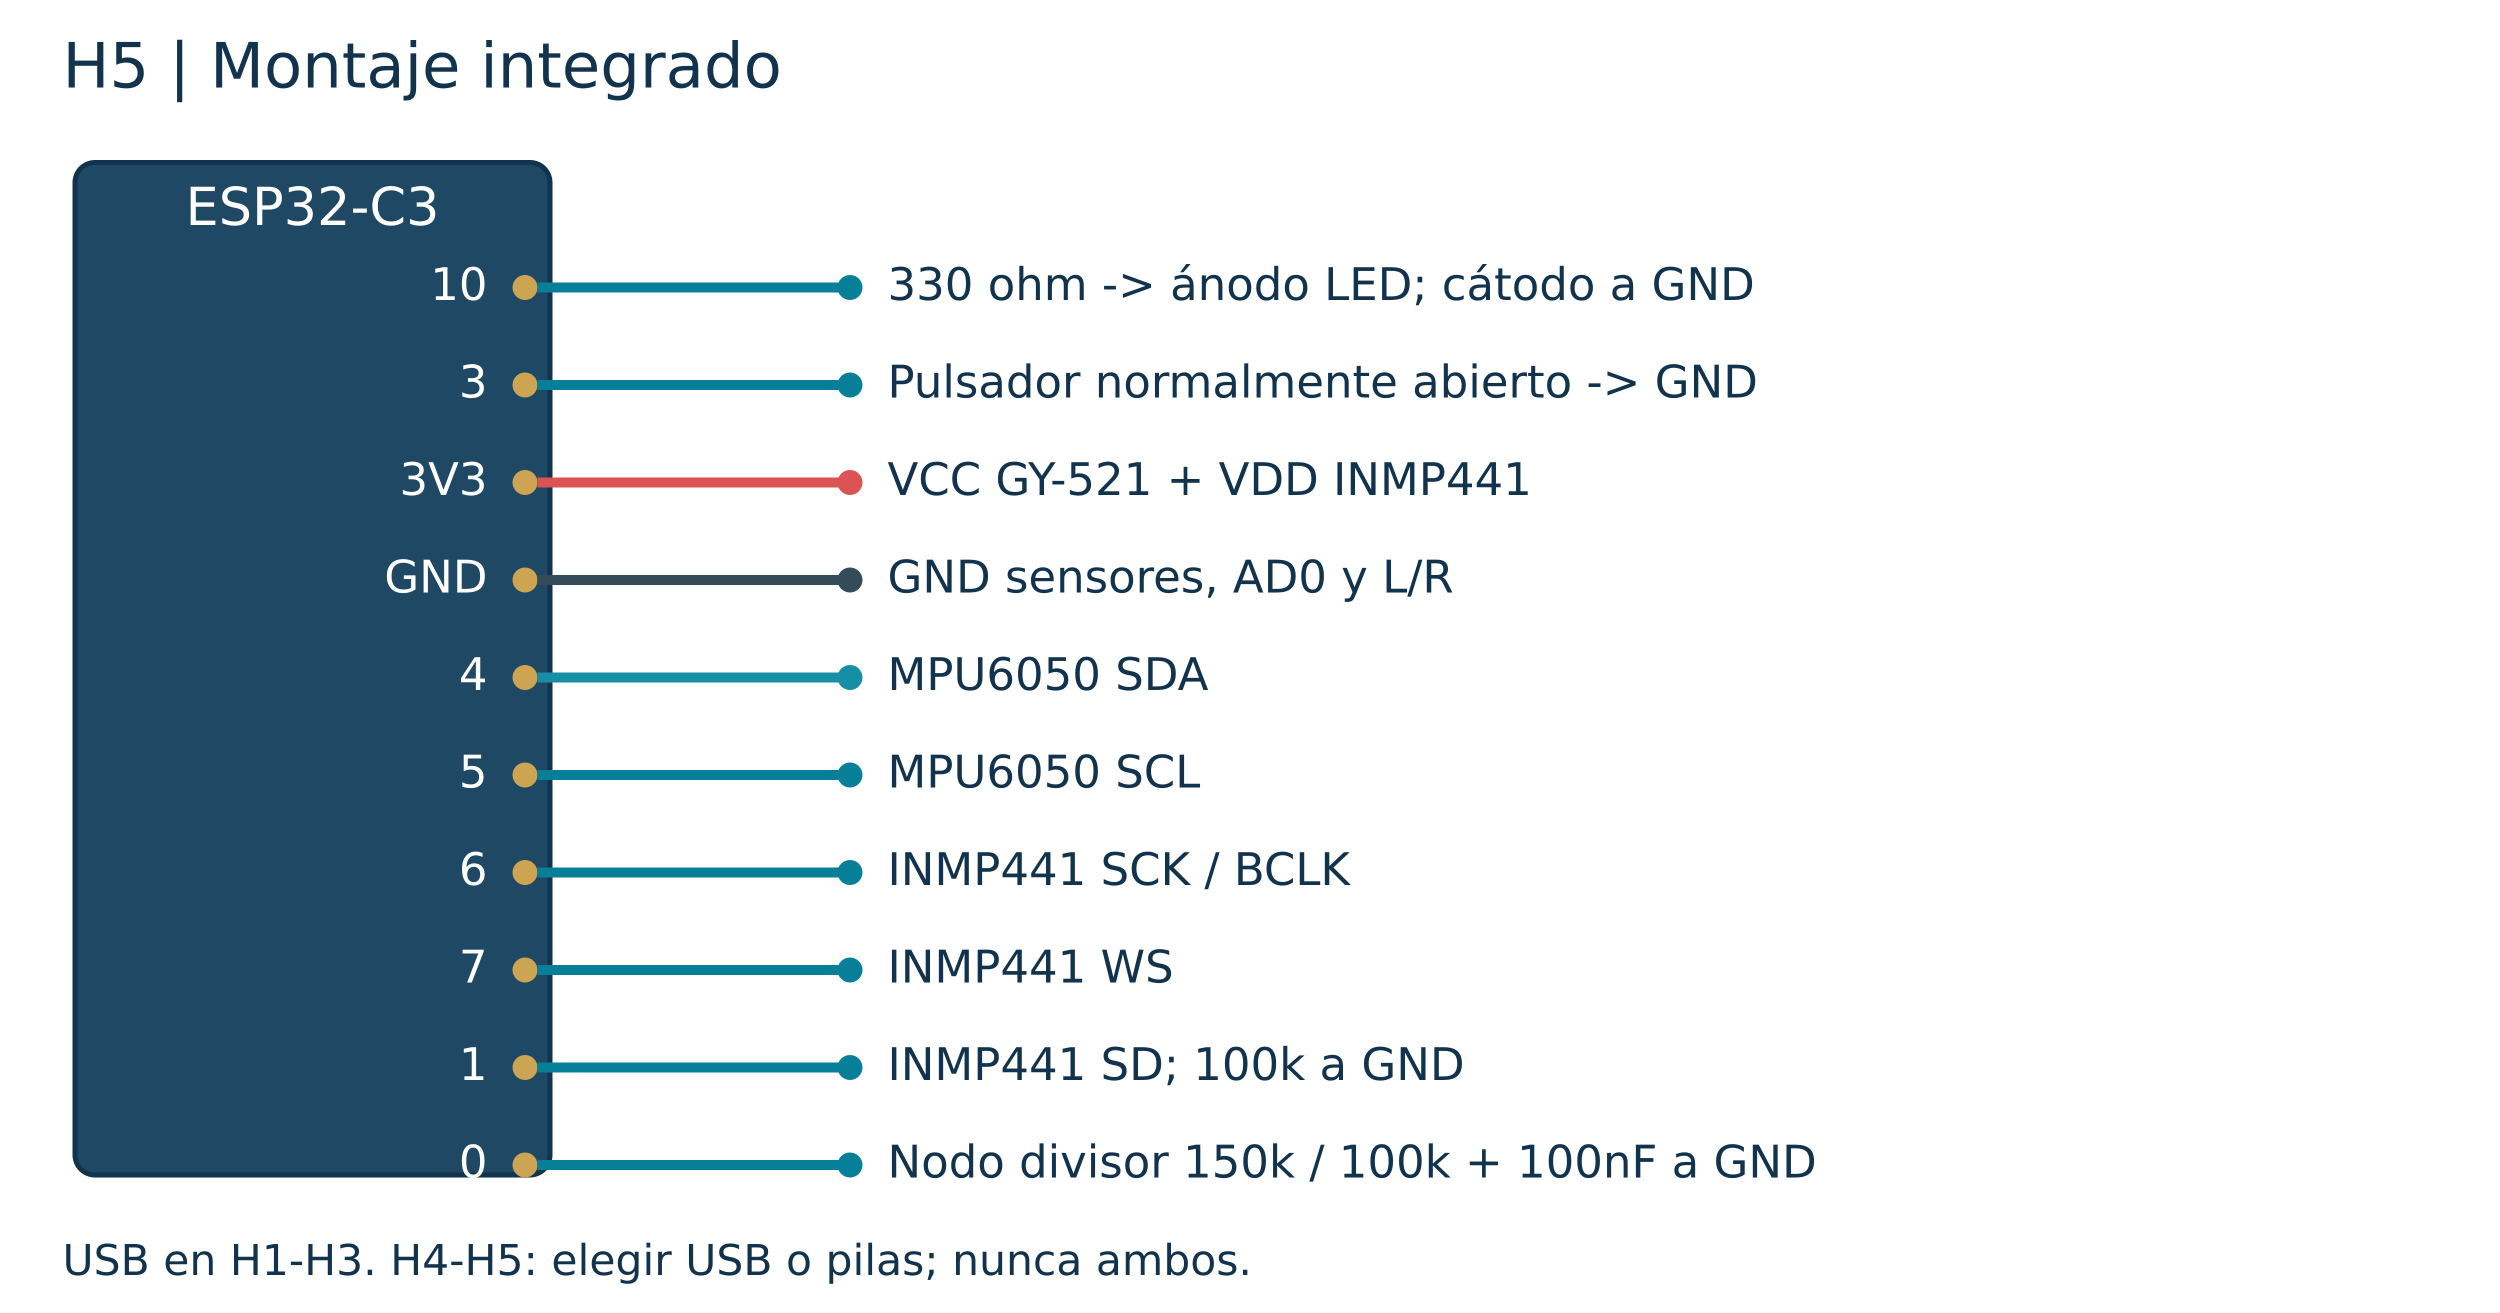
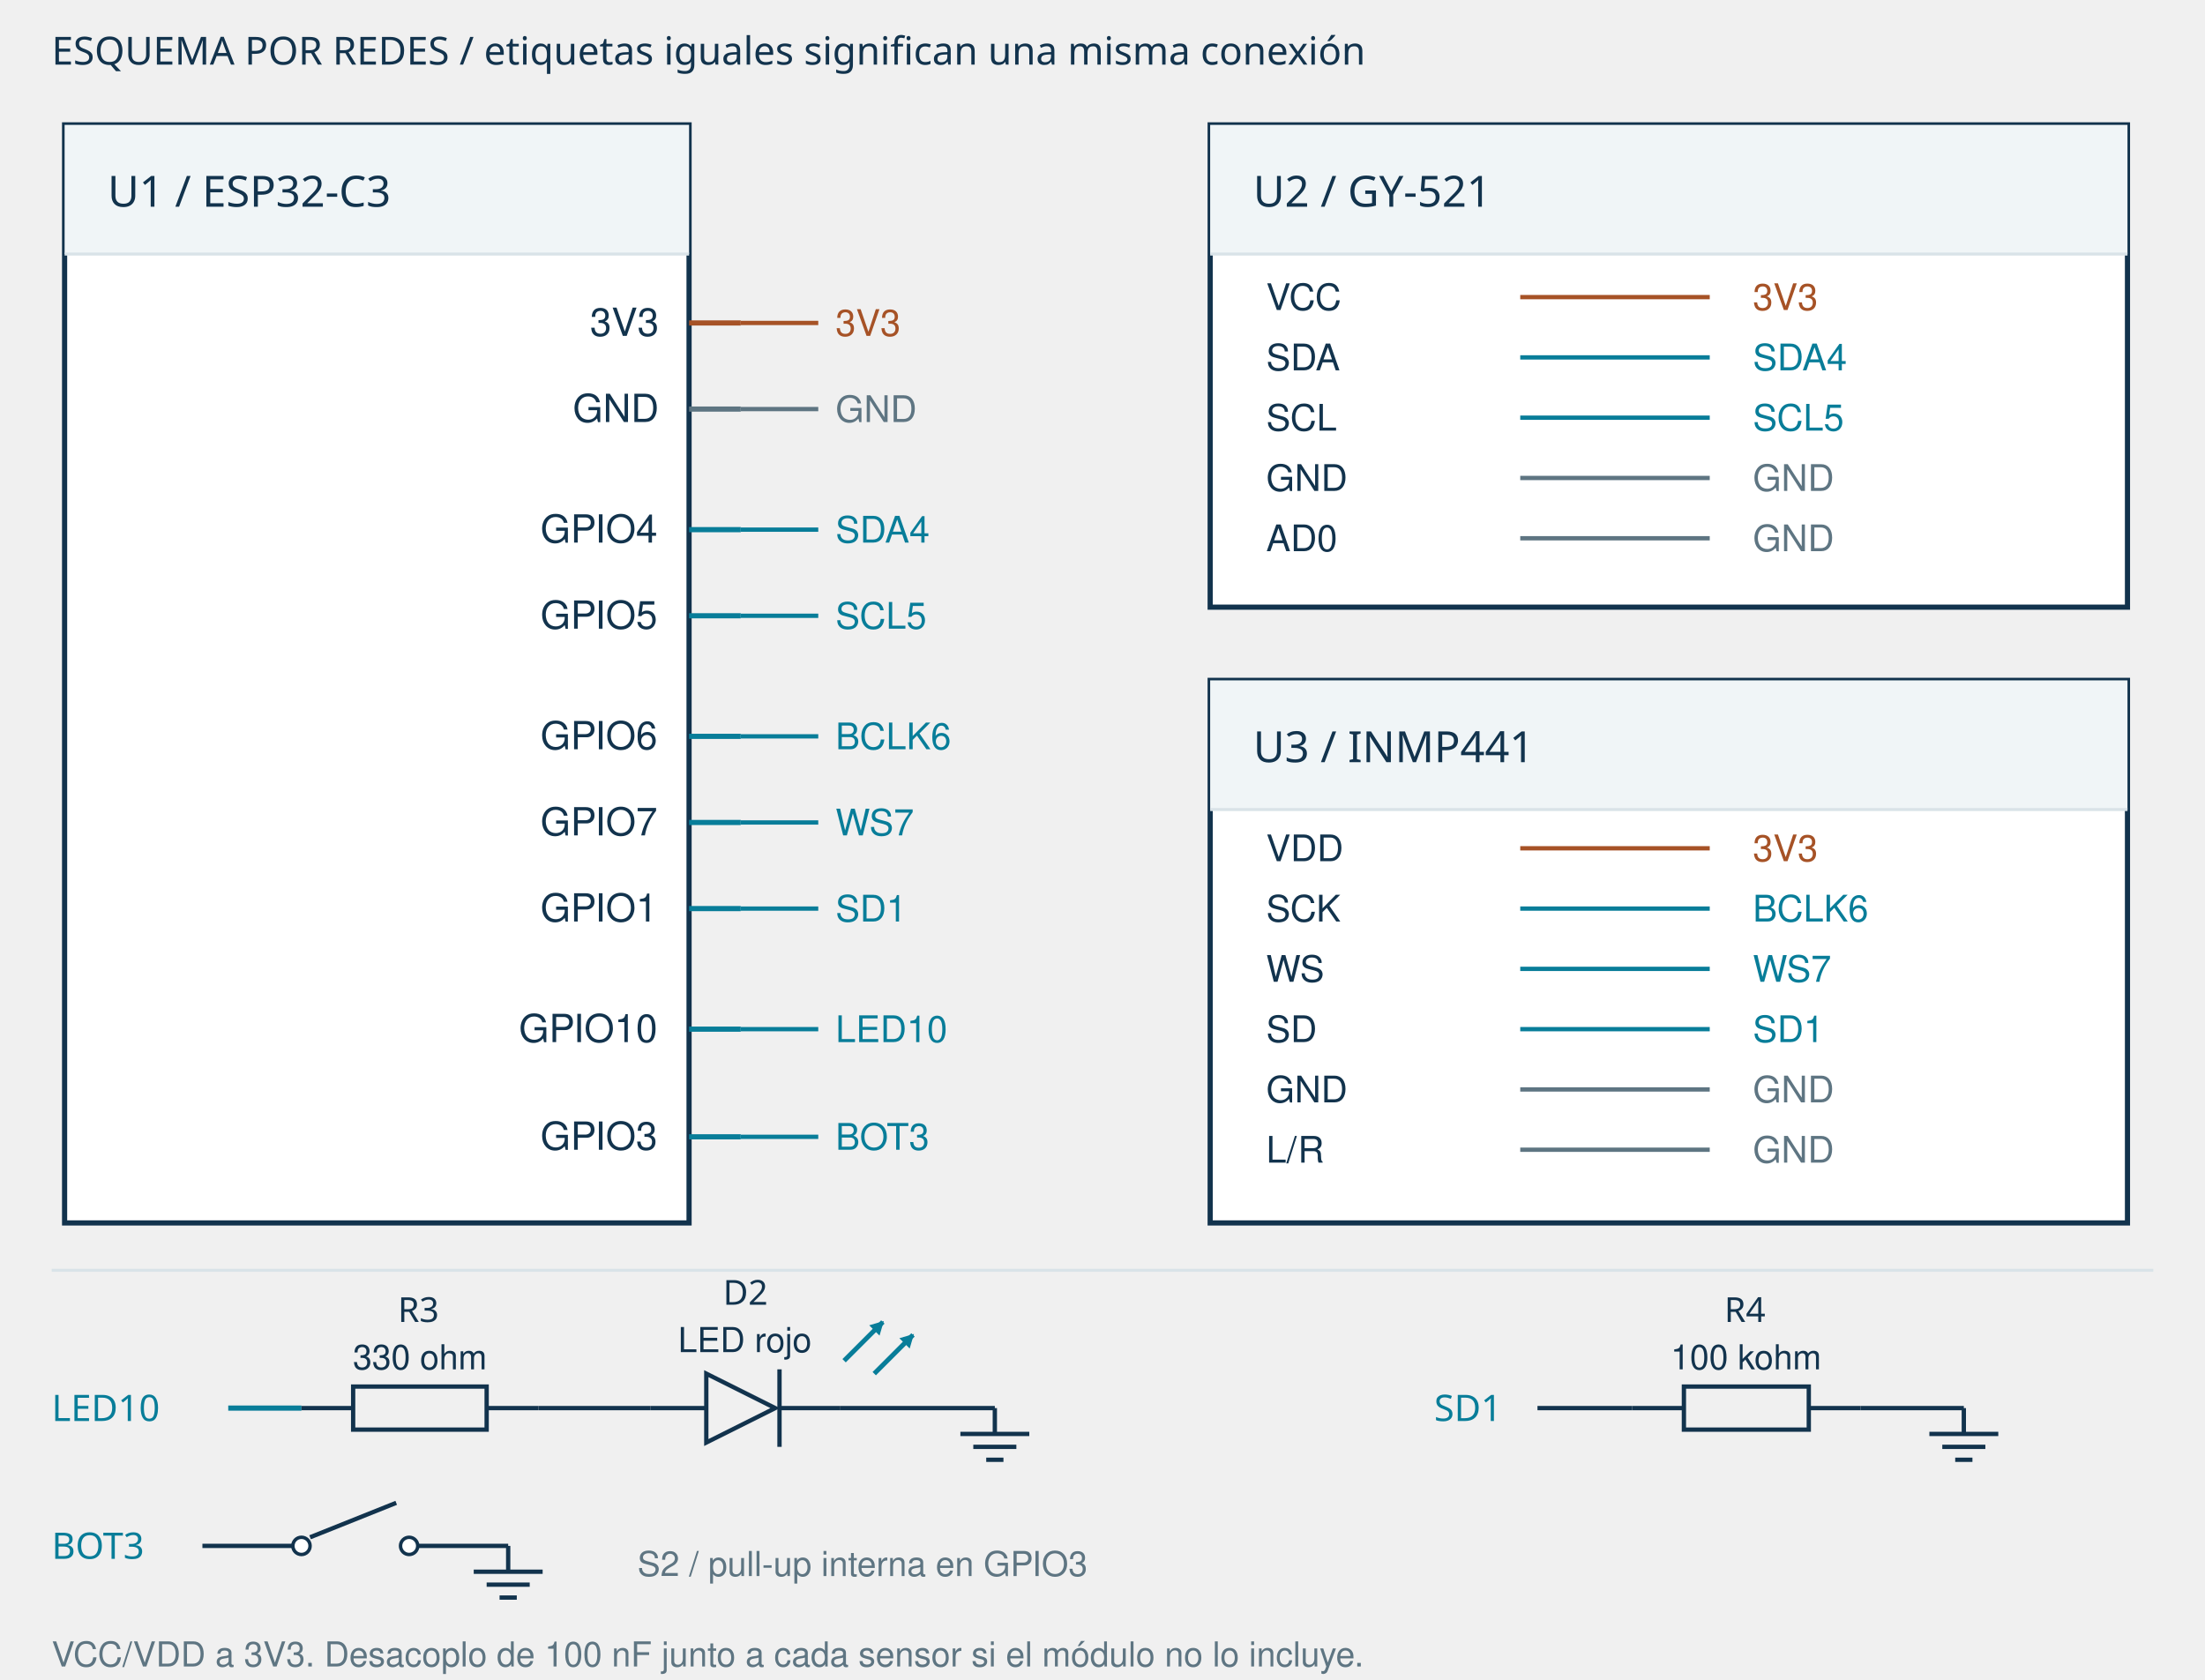
- <svg xmlns="http://www.w3.org/2000/svg" width="1000" height="525" viewBox="0 0 1000 525">
-   <rect width="100%" height="100%" fill="white" />
-   <text x="25" y="35" font-family="DejaVu Sans,sans-serif" font-size="25" fill="#12334d" text-anchor="start">H5 | Montaje integrado</text>
-   <rect x="30" y="65" width="190" height="405" rx="8" fill="#1e4864" stroke="#12334d" stroke-width="2" />
-   <text x="125" y="90" font-family="DejaVu Sans,sans-serif" font-size="21" fill="white" text-anchor="middle">ESP32-C3</text>
-   <circle cx="210" cy="115" r="5" fill="#cda552" />
-   <text x="195" y="120" font-family="DejaVu Sans,sans-serif" font-size="18" fill="white" text-anchor="end">10</text>
-   <line x1="215" y1="115" x2="340" y2="115" stroke="#087f99" stroke-width="4" />
-   <circle cx="340" cy="115" r="5" fill="#087f99" />
-   <text x="355" y="120" font-family="DejaVu Sans,sans-serif" font-size="18" fill="#12334d" text-anchor="start">330 ohm -&gt; ánodo LED; cátodo a GND</text>
-   <circle cx="210" cy="154" r="5" fill="#cda552" />
-   <text x="195" y="159" font-family="DejaVu Sans,sans-serif" font-size="18" fill="white" text-anchor="end">3</text>
-   <line x1="215" y1="154" x2="340" y2="154" stroke="#087f99" stroke-width="4" />
-   <circle cx="340" cy="154" r="5" fill="#087f99" />
-   <text x="355" y="159" font-family="DejaVu Sans,sans-serif" font-size="18" fill="#12334d" text-anchor="start">Pulsador normalmente abierto -&gt; GND</text>
-   <circle cx="210" cy="193" r="5" fill="#cda552" />
-   <text x="195" y="198" font-family="DejaVu Sans,sans-serif" font-size="18" fill="white" text-anchor="end">3V3</text>
-   <line x1="215" y1="193" x2="340" y2="193" stroke="#dc5353" stroke-width="4" />
-   <circle cx="340" cy="193" r="5" fill="#dc5353" />
-   <text x="355" y="198" font-family="DejaVu Sans,sans-serif" font-size="18" fill="#12334d" text-anchor="start">VCC GY-521 + VDD INMP441</text>
-   <circle cx="210" cy="232" r="5" fill="#cda552" />
-   <text x="195" y="237" font-family="DejaVu Sans,sans-serif" font-size="18" fill="white" text-anchor="end">GND</text>
-   <line x1="215" y1="232" x2="340" y2="232" stroke="#344b59" stroke-width="4" />
-   <circle cx="340" cy="232" r="5" fill="#344b59" />
-   <text x="355" y="237" font-family="DejaVu Sans,sans-serif" font-size="18" fill="#12334d" text-anchor="start">GND sensores, AD0 y L/R</text>
-   <circle cx="210" cy="271" r="5" fill="#cda552" />
-   <text x="195" y="276" font-family="DejaVu Sans,sans-serif" font-size="18" fill="white" text-anchor="end">4</text>
-   <line x1="215" y1="271" x2="340" y2="271" stroke="#168fa6" stroke-width="4" />
-   <circle cx="340" cy="271" r="5" fill="#168fa6" />
-   <text x="355" y="276" font-family="DejaVu Sans,sans-serif" font-size="18" fill="#12334d" text-anchor="start">MPU6050 SDA</text>
-   <circle cx="210" cy="310" r="5" fill="#cda552" />
-   <text x="195" y="315" font-family="DejaVu Sans,sans-serif" font-size="18" fill="white" text-anchor="end">5</text>
-   <line x1="215" y1="310" x2="340" y2="310" stroke="#087f99" stroke-width="4" />
-   <circle cx="340" cy="310" r="5" fill="#087f99" />
-   <text x="355" y="315" font-family="DejaVu Sans,sans-serif" font-size="18" fill="#12334d" text-anchor="start">MPU6050 SCL</text>
-   <circle cx="210" cy="349" r="5" fill="#cda552" />
-   <text x="195" y="354" font-family="DejaVu Sans,sans-serif" font-size="18" fill="white" text-anchor="end">6</text>
-   <line x1="215" y1="349" x2="340" y2="349" stroke="#087f99" stroke-width="4" />
-   <circle cx="340" cy="349" r="5" fill="#087f99" />
-   <text x="355" y="354" font-family="DejaVu Sans,sans-serif" font-size="18" fill="#12334d" text-anchor="start">INMP441 SCK / BCLK</text>
-   <circle cx="210" cy="388" r="5" fill="#cda552" />
-   <text x="195" y="393" font-family="DejaVu Sans,sans-serif" font-size="18" fill="white" text-anchor="end">7</text>
-   <line x1="215" y1="388" x2="340" y2="388" stroke="#087f99" stroke-width="4" />
-   <circle cx="340" cy="388" r="5" fill="#087f99" />
-   <text x="355" y="393" font-family="DejaVu Sans,sans-serif" font-size="18" fill="#12334d" text-anchor="start">INMP441 WS</text>
-   <circle cx="210" cy="427" r="5" fill="#cda552" />
-   <text x="195" y="432" font-family="DejaVu Sans,sans-serif" font-size="18" fill="white" text-anchor="end">1</text>
-   <line x1="215" y1="427" x2="340" y2="427" stroke="#087f99" stroke-width="4" />
-   <circle cx="340" cy="427" r="5" fill="#087f99" />
-   <text x="355" y="432" font-family="DejaVu Sans,sans-serif" font-size="18" fill="#12334d" text-anchor="start">INMP441 SD; 100k a GND</text>
-   <circle cx="210" cy="466" r="5" fill="#cda552" />
-   <text x="195" y="471" font-family="DejaVu Sans,sans-serif" font-size="18" fill="white" text-anchor="end">0</text>
-   <line x1="215" y1="466" x2="340" y2="466" stroke="#087f99" stroke-width="4" />
-   <circle cx="340" cy="466" r="5" fill="#087f99" />
-   <text x="355" y="471" font-family="DejaVu Sans,sans-serif" font-size="18" fill="#12334d" text-anchor="start">Nodo divisor 150k / 100k + 100nF a GND</text>
-   <text x="25" y="510" font-family="DejaVu Sans,sans-serif" font-size="17" fill="#12334d" text-anchor="start">USB en H1-H3. H4-H5: elegir USB o pilas; nunca ambos.</text>
+ <svg xmlns="http://www.w3.org/2000/svg" width="512" height="390" preserveAspectRatio="xMinYMin meet" viewBox="0 0 512 390" version="1.0" fill-rule="evenodd">
+   <clipPath id="clip">
+     <rect x="0" y="0" width="512" height="390" />
+   </clipPath>
+   <g id="group" transform="scale(1,-1) translate(0,-390)" style="clip-path: url(#clip)">
+     <g transform="">
+       <text x="12" y="375" style="font-family: Helvetica-Bold; font-size: 9px;fill: rgb(7%,20%,30%); stroke:none;" transform="translate(0,750) scale(1,-1)">ESQUEMA POR REDES / etiquetas iguales significan una misma conexión</text>
+       <rect x="15" y="106" width="145" height="255" style="stroke: rgb(7%,20%,30%); stroke-linecap: butt; stroke-width: 1.2; fill: rgb(100%,100%,100%); fill-rule: evenodd;" />
+       <rect x="15" y="331" width="145" height="30" style="stroke: none; stroke-linecap: butt; stroke-width: 0.8; fill: rgb(94%,96%,97%); fill-rule: evenodd;" />
+       <path d="M 15,331 L 160,331 Z" style="stroke: rgb(85%,89%,91%); stroke-linecap: butt; stroke-width: 0.7;" />
+       <text x="25" y="342" style="font-family: Helvetica-Bold; font-size: 10px;fill: rgb(7%,20%,30%); stroke:none;" transform="translate(0,684) scale(1,-1)">U1 / ESP32-C3</text>
+       <path d="M 160,315 L 172,315 Z" style="stroke: rgb(65%,32%,15%); stroke-linecap: butt; stroke-width: 1.2;" />
+       <text x="136.989" y="312" style="font-family: Helvetica; font-size: 9px;fill: rgb(7%,20%,30%); stroke:none;" transform="translate(0,624) scale(1,-1)">3V3</text>
+       <path d="M 172,315 L 190,315 Z" style="stroke: rgb(65%,32%,15%); stroke-linecap: butt; stroke-width: 1;" />
+       <text x="194" y="312" style="font-family: Helvetica; font-size: 8.5px;fill: rgb(65%,32%,15%); stroke:none;" transform="translate(0,624) scale(1,-1)">3V3</text>
+       <path d="M 160,295 L 172,295 Z" style="stroke: rgb(37%,46%,51%); stroke-linecap: butt; stroke-width: 1.2;" />
+       <text x="133.002" y="292" style="font-family: Helvetica; font-size: 9px;fill: rgb(7%,20%,30%); stroke:none;" transform="translate(0,584) scale(1,-1)">GND</text>
+       <path d="M 172,295 L 190,295 Z" style="stroke: rgb(37%,46%,51%); stroke-linecap: butt; stroke-width: 1;" />
+       <text x="194" y="292" style="font-family: Helvetica; font-size: 8.5px;fill: rgb(37%,46%,51%); stroke:none;" transform="translate(0,584) scale(1,-1)">GND</text>
+       <path d="M 160,267 L 172,267 Z" style="stroke: rgb(3%,49%,60%); stroke-linecap: butt; stroke-width: 1.2;" />
+       <text x="125.487" y="264" style="font-family: Helvetica; font-size: 9px;fill: rgb(7%,20%,30%); stroke:none;" transform="translate(0,528) scale(1,-1)">GPIO4</text>
+       <path d="M 172,267 L 190,267 Z" style="stroke: rgb(3%,49%,60%); stroke-linecap: butt; stroke-width: 1;" />
+       <text x="194" y="264" style="font-family: Helvetica; font-size: 8.5px;fill: rgb(3%,49%,60%); stroke:none;" transform="translate(0,528) scale(1,-1)">SDA4</text>
+       <path d="M 160,247 L 172,247 Z" style="stroke: rgb(3%,49%,60%); stroke-linecap: butt; stroke-width: 1.2;" />
+       <text x="125.487" y="244" style="font-family: Helvetica; font-size: 9px;fill: rgb(7%,20%,30%); stroke:none;" transform="translate(0,488) scale(1,-1)">GPIO5</text>
+       <path d="M 172,247 L 190,247 Z" style="stroke: rgb(3%,49%,60%); stroke-linecap: butt; stroke-width: 1;" />
+       <text x="194" y="244" style="font-family: Helvetica; font-size: 8.5px;fill: rgb(3%,49%,60%); stroke:none;" transform="translate(0,488) scale(1,-1)">SCL5</text>
+       <path d="M 160,219 L 172,219 Z" style="stroke: rgb(3%,49%,60%); stroke-linecap: butt; stroke-width: 1.2;" />
+       <text x="125.487" y="216" style="font-family: Helvetica; font-size: 9px;fill: rgb(7%,20%,30%); stroke:none;" transform="translate(0,432) scale(1,-1)">GPIO6</text>
+       <path d="M 172,219 L 190,219 Z" style="stroke: rgb(3%,49%,60%); stroke-linecap: butt; stroke-width: 1;" />
+       <text x="194" y="216" style="font-family: Helvetica; font-size: 8.5px;fill: rgb(3%,49%,60%); stroke:none;" transform="translate(0,432) scale(1,-1)">BCLK6</text>
+       <path d="M 160,199 L 172,199 Z" style="stroke: rgb(3%,49%,60%); stroke-linecap: butt; stroke-width: 1.2;" />
+       <text x="125.487" y="196" style="font-family: Helvetica; font-size: 9px;fill: rgb(7%,20%,30%); stroke:none;" transform="translate(0,392) scale(1,-1)">GPIO7</text>
+       <path d="M 172,199 L 190,199 Z" style="stroke: rgb(3%,49%,60%); stroke-linecap: butt; stroke-width: 1;" />
+       <text x="194" y="196" style="font-family: Helvetica; font-size: 8.5px;fill: rgb(3%,49%,60%); stroke:none;" transform="translate(0,392) scale(1,-1)">WS7</text>
+       <path d="M 160,179 L 172,179 Z" style="stroke: rgb(3%,49%,60%); stroke-linecap: butt; stroke-width: 1.2;" />
+       <text x="125.487" y="176" style="font-family: Helvetica; font-size: 9px;fill: rgb(7%,20%,30%); stroke:none;" transform="translate(0,352) scale(1,-1)">GPIO1</text>
+       <path d="M 172,179 L 190,179 Z" style="stroke: rgb(3%,49%,60%); stroke-linecap: butt; stroke-width: 1;" />
+       <text x="194" y="176" style="font-family: Helvetica; font-size: 8.5px;fill: rgb(3%,49%,60%); stroke:none;" transform="translate(0,352) scale(1,-1)">SD1</text>
+       <path d="M 160,151 L 172,151 Z" style="stroke: rgb(3%,49%,60%); stroke-linecap: butt; stroke-width: 1.2;" />
+       <text x="120.483" y="148" style="font-family: Helvetica; font-size: 9px;fill: rgb(7%,20%,30%); stroke:none;" transform="translate(0,296) scale(1,-1)">GPIO10</text>
+       <path d="M 172,151 L 190,151 Z" style="stroke: rgb(3%,49%,60%); stroke-linecap: butt; stroke-width: 1;" />
+       <text x="194" y="148" style="font-family: Helvetica; font-size: 8.5px;fill: rgb(3%,49%,60%); stroke:none;" transform="translate(0,296) scale(1,-1)">LED10</text>
+       <path d="M 160,126 L 172,126 Z" style="stroke: rgb(3%,49%,60%); stroke-linecap: butt; stroke-width: 1.2;" />
+       <text x="125.487" y="123" style="font-family: Helvetica; font-size: 9px;fill: rgb(7%,20%,30%); stroke:none;" transform="translate(0,246) scale(1,-1)">GPIO3</text>
+       <path d="M 172,126 L 190,126 Z" style="stroke: rgb(3%,49%,60%); stroke-linecap: butt; stroke-width: 1;" />
+       <text x="194" y="123" style="font-family: Helvetica; font-size: 8.5px;fill: rgb(3%,49%,60%); stroke:none;" transform="translate(0,246) scale(1,-1)">BOT3</text>
+       <rect x="281" y="249" width="213" height="112" style="stroke: rgb(7%,20%,30%); stroke-linecap: butt; stroke-width: 1.2; fill: rgb(100%,100%,100%); fill-rule: evenodd;" />
+       <rect x="281" y="331" width="213" height="30" style="stroke: none; stroke-linecap: butt; stroke-width: 0.8; fill: rgb(94%,96%,97%); fill-rule: evenodd;" />
+       <path d="M 281,331 L 494,331 Z" style="stroke: rgb(85%,89%,91%); stroke-linecap: butt; stroke-width: 0.7;" />
+       <text x="291" y="342" style="font-family: Helvetica-Bold; font-size: 10px;fill: rgb(7%,20%,30%); stroke:none;" transform="translate(0,684) scale(1,-1)">U2 / GY-521</text>
+       <text x="294" y="318" style="font-family: Helvetica; font-size: 8.5px;fill: rgb(7%,20%,30%); stroke:none;" transform="translate(0,636) scale(1,-1)">VCC</text>
+       <path d="M 353,321 L 397,321 Z" style="stroke: rgb(65%,32%,15%); stroke-linecap: butt; stroke-width: 1;" />
+       <text x="407" y="318" style="font-family: Helvetica; font-size: 8.5px;fill: rgb(65%,32%,15%); stroke:none;" transform="translate(0,636) scale(1,-1)">3V3</text>
+       <text x="294" y="304" style="font-family: Helvetica; font-size: 8.5px;fill: rgb(7%,20%,30%); stroke:none;" transform="translate(0,608) scale(1,-1)">SDA</text>
+       <path d="M 353,307 L 397,307 Z" style="stroke: rgb(3%,49%,60%); stroke-linecap: butt; stroke-width: 1;" />
+       <text x="407" y="304" style="font-family: Helvetica; font-size: 8.5px;fill: rgb(3%,49%,60%); stroke:none;" transform="translate(0,608) scale(1,-1)">SDA4</text>
+       <text x="294" y="290" style="font-family: Helvetica; font-size: 8.5px;fill: rgb(7%,20%,30%); stroke:none;" transform="translate(0,580) scale(1,-1)">SCL</text>
+       <path d="M 353,293 L 397,293 Z" style="stroke: rgb(3%,49%,60%); stroke-linecap: butt; stroke-width: 1;" />
+       <text x="407" y="290" style="font-family: Helvetica; font-size: 8.5px;fill: rgb(3%,49%,60%); stroke:none;" transform="translate(0,580) scale(1,-1)">SCL5</text>
+       <text x="294" y="276" style="font-family: Helvetica; font-size: 8.5px;fill: rgb(7%,20%,30%); stroke:none;" transform="translate(0,552) scale(1,-1)">GND</text>
+       <path d="M 353,279 L 397,279 Z" style="stroke: rgb(37%,46%,51%); stroke-linecap: butt; stroke-width: 1;" />
+       <text x="407" y="276" style="font-family: Helvetica; font-size: 8.5px;fill: rgb(37%,46%,51%); stroke:none;" transform="translate(0,552) scale(1,-1)">GND</text>
+       <text x="294" y="262" style="font-family: Helvetica; font-size: 8.5px;fill: rgb(7%,20%,30%); stroke:none;" transform="translate(0,524) scale(1,-1)">AD0</text>
+       <path d="M 353,265 L 397,265 Z" style="stroke: rgb(37%,46%,51%); stroke-linecap: butt; stroke-width: 1;" />
+       <text x="407" y="262" style="font-family: Helvetica; font-size: 8.5px;fill: rgb(37%,46%,51%); stroke:none;" transform="translate(0,524) scale(1,-1)">GND</text>
+       <rect x="281" y="106" width="213" height="126" style="stroke: rgb(7%,20%,30%); stroke-linecap: butt; stroke-width: 1.2; fill: rgb(100%,100%,100%); fill-rule: evenodd;" />
+       <rect x="281" y="202" width="213" height="30" style="stroke: none; stroke-linecap: butt; stroke-width: 0.8; fill: rgb(94%,96%,97%); fill-rule: evenodd;" />
+       <path d="M 281,202 L 494,202 Z" style="stroke: rgb(85%,89%,91%); stroke-linecap: butt; stroke-width: 0.7;" />
+       <text x="291" y="213" style="font-family: Helvetica-Bold; font-size: 10px;fill: rgb(7%,20%,30%); stroke:none;" transform="translate(0,426) scale(1,-1)">U3 / INMP441</text>
+       <text x="294" y="190" style="font-family: Helvetica; font-size: 8.5px;fill: rgb(7%,20%,30%); stroke:none;" transform="translate(0,380) scale(1,-1)">VDD</text>
+       <path d="M 353,193 L 397,193 Z" style="stroke: rgb(65%,32%,15%); stroke-linecap: butt; stroke-width: 1;" />
+       <text x="407" y="190" style="font-family: Helvetica; font-size: 8.5px;fill: rgb(65%,32%,15%); stroke:none;" transform="translate(0,380) scale(1,-1)">3V3</text>
+       <text x="294" y="176" style="font-family: Helvetica; font-size: 8.5px;fill: rgb(7%,20%,30%); stroke:none;" transform="translate(0,352) scale(1,-1)">SCK</text>
+       <path d="M 353,179 L 397,179 Z" style="stroke: rgb(3%,49%,60%); stroke-linecap: butt; stroke-width: 1;" />
+       <text x="407" y="176" style="font-family: Helvetica; font-size: 8.5px;fill: rgb(3%,49%,60%); stroke:none;" transform="translate(0,352) scale(1,-1)">BCLK6</text>
+       <text x="294" y="162" style="font-family: Helvetica; font-size: 8.5px;fill: rgb(7%,20%,30%); stroke:none;" transform="translate(0,324) scale(1,-1)">WS</text>
+       <path d="M 353,165 L 397,165 Z" style="stroke: rgb(3%,49%,60%); stroke-linecap: butt; stroke-width: 1;" />
+       <text x="407" y="162" style="font-family: Helvetica; font-size: 8.5px;fill: rgb(3%,49%,60%); stroke:none;" transform="translate(0,324) scale(1,-1)">WS7</text>
+       <text x="294" y="148" style="font-family: Helvetica; font-size: 8.5px;fill: rgb(7%,20%,30%); stroke:none;" transform="translate(0,296) scale(1,-1)">SD</text>
+       <path d="M 353,151 L 397,151 Z" style="stroke: rgb(3%,49%,60%); stroke-linecap: butt; stroke-width: 1;" />
+       <text x="407" y="148" style="font-family: Helvetica; font-size: 8.5px;fill: rgb(3%,49%,60%); stroke:none;" transform="translate(0,296) scale(1,-1)">SD1</text>
+       <text x="294" y="134" style="font-family: Helvetica; font-size: 8.5px;fill: rgb(7%,20%,30%); stroke:none;" transform="translate(0,268) scale(1,-1)">GND</text>
+       <path d="M 353,137 L 397,137 Z" style="stroke: rgb(37%,46%,51%); stroke-linecap: butt; stroke-width: 1;" />
+       <text x="407" y="134" style="font-family: Helvetica; font-size: 8.5px;fill: rgb(37%,46%,51%); stroke:none;" transform="translate(0,268) scale(1,-1)">GND</text>
+       <text x="294" y="120" style="font-family: Helvetica; font-size: 8.5px;fill: rgb(7%,20%,30%); stroke:none;" transform="translate(0,240) scale(1,-1)">L/R</text>
+       <path d="M 353,123 L 397,123 Z" style="stroke: rgb(37%,46%,51%); stroke-linecap: butt; stroke-width: 1;" />
+       <text x="407" y="120" style="font-family: Helvetica; font-size: 8.5px;fill: rgb(37%,46%,51%); stroke:none;" transform="translate(0,240) scale(1,-1)">GND</text>
+       <path d="M 12,95 L 500,95 Z" style="stroke: rgb(85%,89%,91%); stroke-linecap: butt; stroke-width: 0.7;" />
+       <text x="12" y="60" style="font-family: Helvetica-Bold; font-size: 8.5px;fill: rgb(3%,49%,60%); stroke:none;" transform="translate(0,120) scale(1,-1)">LED10</text>
+       <polyline points="53 63, 70 63" style="stroke: rgb(3%,49%,60%); stroke-linecap: butt; stroke-width: 1.2; fill: None; fill-rule: evenodd;" />
+       <path d="M 70,63 L 82,63 Z" style="stroke: rgb(7%,20%,30%); stroke-linecap: butt; stroke-width: 1;" />
+       <rect x="82" y="58" width="31" height="10" style="stroke: rgb(7%,20%,30%); stroke-linecap: butt; stroke-width: 1; fill: none; fill-rule: evenodd;" />
+       <path d="M 113,63 L 125,63 Z" style="stroke: rgb(7%,20%,30%); stroke-linecap: butt; stroke-width: 1;" />
+       <text x="92.388" y="83" style="font-family: Helvetica-Bold; font-size: 8px;fill: rgb(7%,20%,30%); stroke:none;" transform="translate(0,166) scale(1,-1)">R3</text>
+       <text x="81.936" y="72" style="font-family: Helvetica; font-size: 8px;fill: rgb(7%,20%,30%); stroke:none;" transform="translate(0,144) scale(1,-1)">330 ohm</text>
+       <path d="M 125,63 L 151,63 Z" style="stroke: rgb(7%,20%,30%); stroke-linecap: butt; stroke-width: 1;" />
+       <path d="M 151,63 L 164,63 Z" style="stroke: rgb(7%,20%,30%); stroke-linecap: butt; stroke-width: 1;" />
+       <polygon points="164 71, 164 55, 180 63" style="stroke: rgb(7%,20%,30%); stroke-linecap: butt; stroke-width: 1; fill: none; fill-rule: evenodd;" />
+       <path d="M 181,72 L 181,54 Z" style="stroke: rgb(7%,20%,30%); stroke-linecap: butt; stroke-width: 1;" />
+       <path d="M 181,63 L 195,63 Z" style="stroke: rgb(7%,20%,30%); stroke-linecap: butt; stroke-width: 1;" />
+       <text x="167.888" y="87" style="font-family: Helvetica-Bold; font-size: 8px;fill: rgb(7%,20%,30%); stroke:none;" transform="translate(0,174) scale(1,-1)">D2</text>
+       <text x="157.44" y="76" style="font-family: Helvetica; font-size: 8px;fill: rgb(7%,20%,30%); stroke:none;" transform="translate(0,152) scale(1,-1)">LED rojo</text>
+       <path d="M 196,74 L 205,83 Z" style="stroke: rgb(3%,49%,60%); stroke-linecap: butt; stroke-width: 1.1;" />
+       <polygon points="205 83, 204.155 80.121, 202.121 82.155" style="stroke: rgb(3%,49%,60%); stroke-linecap: butt; stroke-width: 0.3; fill: rgb(3%,49%,60%); fill-rule: evenodd;" />
+       <path d="M 203,71 L 212,80 Z" style="stroke: rgb(3%,49%,60%); stroke-linecap: butt; stroke-width: 1.1;" />
+       <polygon points="212 80, 211.155 77.121, 209.121 79.155" style="stroke: rgb(3%,49%,60%); stroke-linecap: butt; stroke-width: 0.3; fill: rgb(3%,49%,60%); fill-rule: evenodd;" />
+       <path d="M 195,63 L 231,63 Z" style="stroke: rgb(7%,20%,30%); stroke-linecap: butt; stroke-width: 1;" />
+       <path d="M 231,63 L 231,57 Z" style="stroke: rgb(7%,20%,30%); stroke-linecap: butt; stroke-width: 1;" />
+       <path d="M 223,57 L 239,57 Z" style="stroke: rgb(7%,20%,30%); stroke-linecap: butt; stroke-width: 1;" />
+       <path d="M 226,54 L 236,54 Z" style="stroke: rgb(7%,20%,30%); stroke-linecap: butt; stroke-width: 1;" />
+       <path d="M 229,51 L 233,51 Z" style="stroke: rgb(7%,20%,30%); stroke-linecap: butt; stroke-width: 1;" />
+       <text x="12" y="28" style="font-family: Helvetica-Bold; font-size: 8.5px;fill: rgb(3%,49%,60%); stroke:none;" transform="translate(0,56) scale(1,-1)">BOT3</text>
+       <path d="M 47,31 L 70,31 Z" style="stroke: rgb(7%,20%,30%); stroke-linecap: butt; stroke-width: 1;" />
+       <circle cx="70" cy="31" r="2" style="stroke: rgb(7%,20%,30%); stroke-linecap: butt; stroke-width: 0.8; fill: rgb(100%,100%,100%); fill-rule: evenodd;" />
+       <circle cx="95" cy="31" r="2" style="stroke: rgb(7%,20%,30%); stroke-linecap: butt; stroke-width: 0.8; fill: rgb(100%,100%,100%); fill-rule: evenodd;" />
+       <path d="M 72,33 L 92,41 Z" style="stroke: rgb(7%,20%,30%); stroke-linecap: butt; stroke-width: 1;" />
+       <path d="M 97,31 L 118,31 Z" style="stroke: rgb(7%,20%,30%); stroke-linecap: butt; stroke-width: 1;" />
+       <path d="M 118,31 L 118,25 Z" style="stroke: rgb(7%,20%,30%); stroke-linecap: butt; stroke-width: 1;" />
+       <path d="M 110,25 L 126,25 Z" style="stroke: rgb(7%,20%,30%); stroke-linecap: butt; stroke-width: 1;" />
+       <path d="M 113,22 L 123,22 Z" style="stroke: rgb(7%,20%,30%); stroke-linecap: butt; stroke-width: 1;" />
+       <path d="M 116,19 L 120,19 Z" style="stroke: rgb(7%,20%,30%); stroke-linecap: butt; stroke-width: 1;" />
+       <text x="148" y="24" style="font-family: Helvetica; font-size: 8px;fill: rgb(37%,46%,51%); stroke:none;" transform="translate(0,48) scale(1,-1)">S2 / pull-up interna en GPIO3</text>
+       <text x="333" y="60" style="font-family: Helvetica-Bold; font-size: 8.5px;fill: rgb(3%,49%,60%); stroke:none;" transform="translate(0,120) scale(1,-1)">SD1</text>
+       <path d="M 357,63 L 379,63 Z" style="stroke: rgb(7%,20%,30%); stroke-linecap: butt; stroke-width: 1;" />
+       <path d="M 379,63 L 391,63 Z" style="stroke: rgb(7%,20%,30%); stroke-linecap: butt; stroke-width: 1;" />
+       <rect x="391" y="58" width="29" height="10" style="stroke: rgb(7%,20%,30%); stroke-linecap: butt; stroke-width: 1; fill: none; fill-rule: evenodd;" />
+       <path d="M 420,63 L 432,63 Z" style="stroke: rgb(7%,20%,30%); stroke-linecap: butt; stroke-width: 1;" />
+       <text x="400.388" y="83" style="font-family: Helvetica-Bold; font-size: 8px;fill: rgb(7%,20%,30%); stroke:none;" transform="translate(0,166) scale(1,-1)">R4</text>
+       <text x="387.936" y="72" style="font-family: Helvetica; font-size: 8px;fill: rgb(7%,20%,30%); stroke:none;" transform="translate(0,144) scale(1,-1)">100 kohm</text>
+       <path d="M 432,63 L 456,63 Z" style="stroke: rgb(7%,20%,30%); stroke-linecap: butt; stroke-width: 1;" />
+       <path d="M 456,63 L 456,57 Z" style="stroke: rgb(7%,20%,30%); stroke-linecap: butt; stroke-width: 1;" />
+       <path d="M 448,57 L 464,57 Z" style="stroke: rgb(7%,20%,30%); stroke-linecap: butt; stroke-width: 1;" />
+       <path d="M 451,54 L 461,54 Z" style="stroke: rgb(7%,20%,30%); stroke-linecap: butt; stroke-width: 1;" />
+       <path d="M 454,51 L 458,51 Z" style="stroke: rgb(7%,20%,30%); stroke-linecap: butt; stroke-width: 1;" />
+       <text x="12" y="3" style="font-family: Helvetica; font-size: 8px;fill: rgb(37%,46%,51%); stroke:none;" transform="translate(0,6) scale(1,-1)">VCC/VDD a 3V3. Desacoplo de 100 nF junto a cada sensor si el módulo no lo incluye.</text>
+     </g>
+   </g>
</svg>
